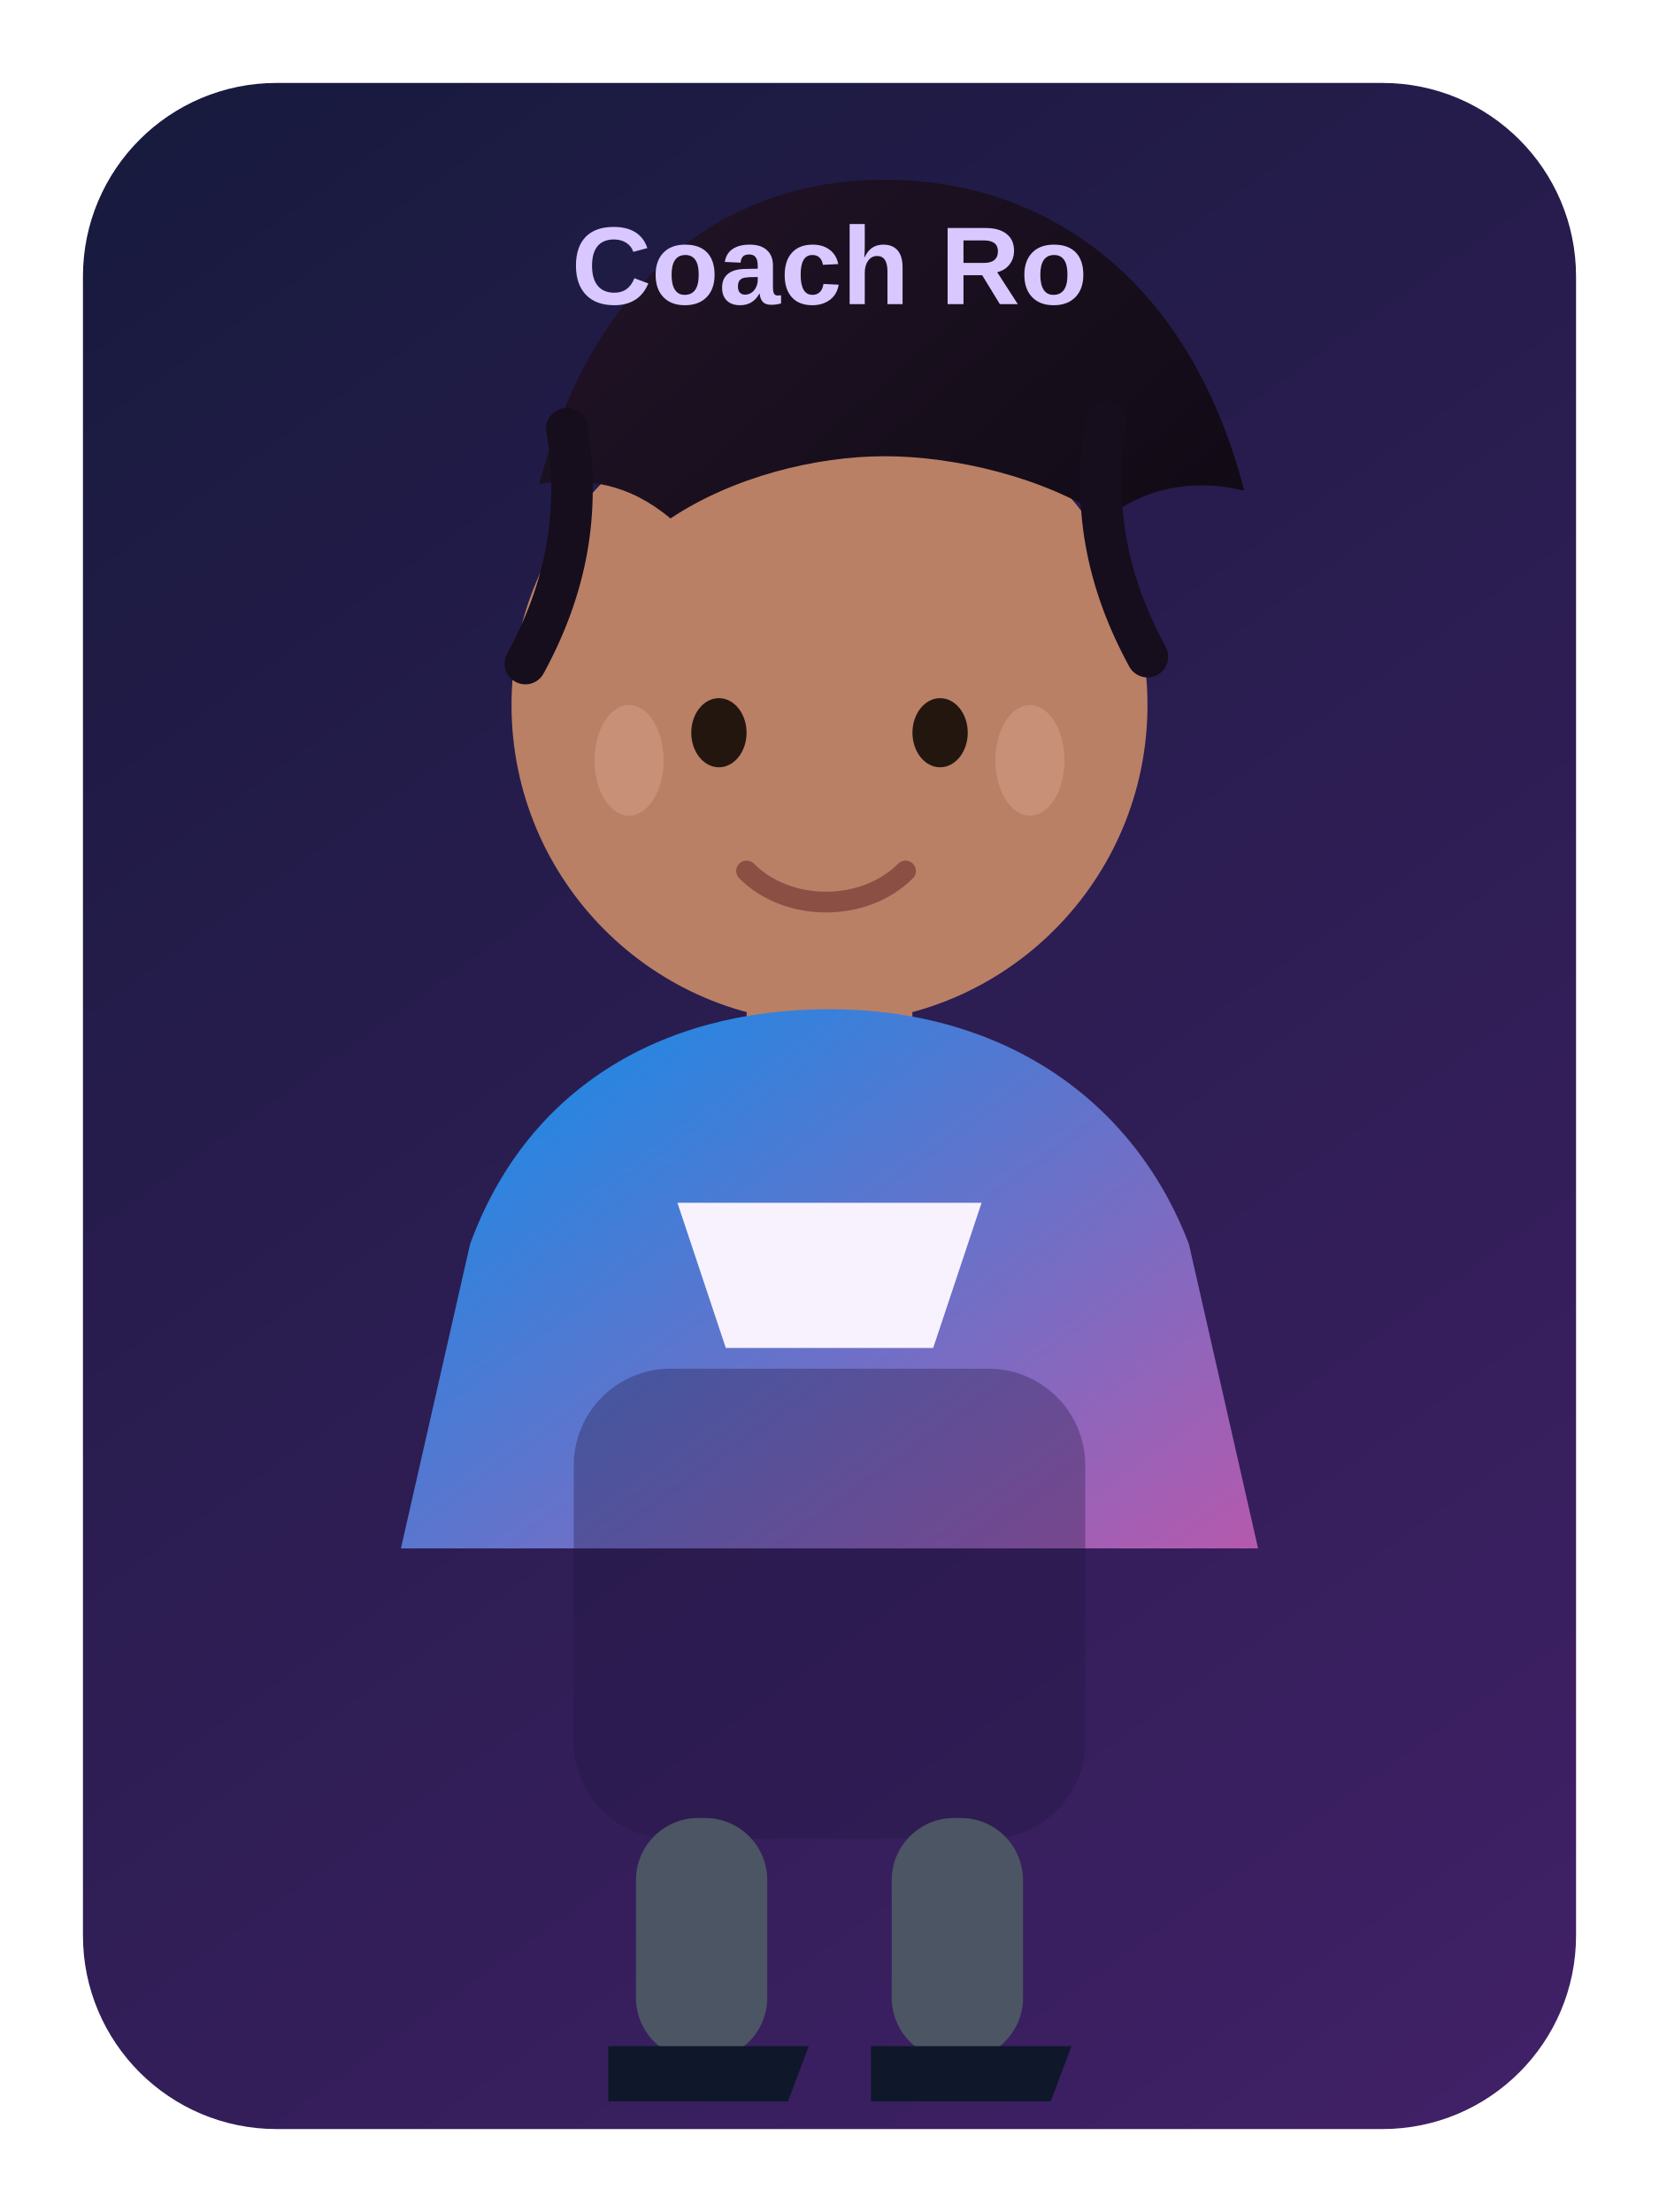
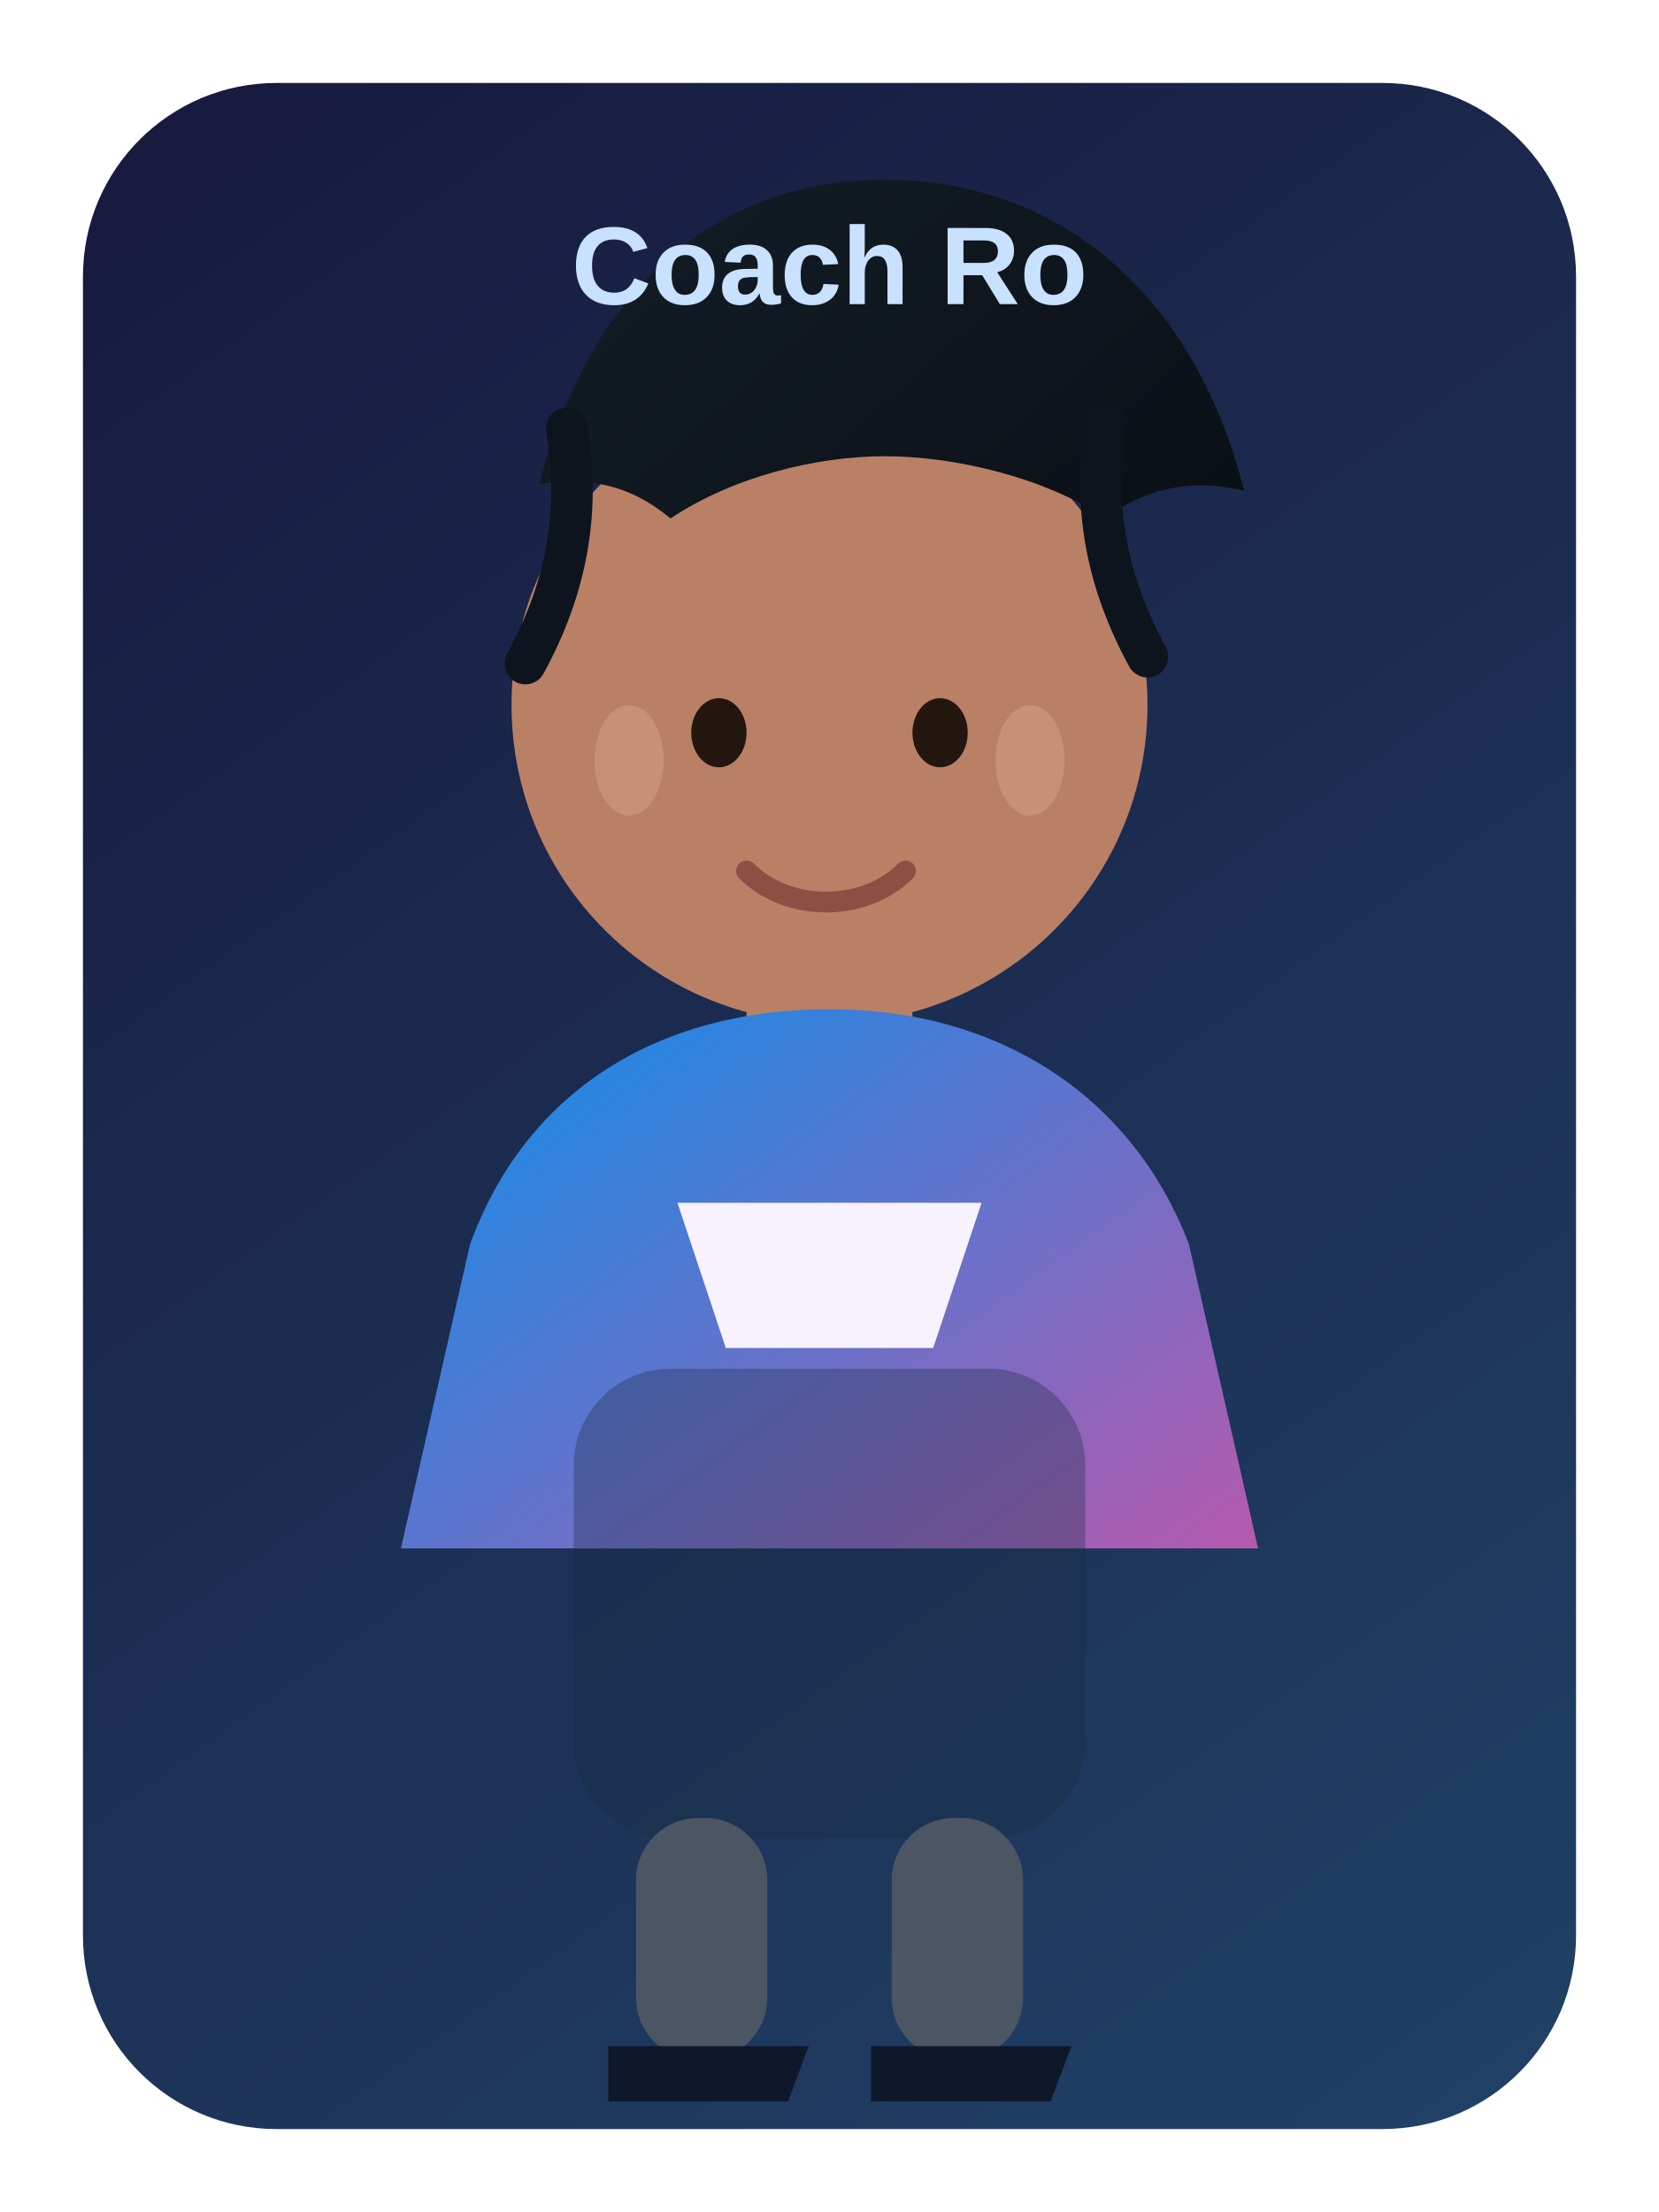
<svg xmlns="http://www.w3.org/2000/svg" width="240" height="320" viewBox="0 0 240 320" fill="none">
  <defs>
    <linearGradient id="bg" x1="20" y1="20" x2="220" y2="300" gradientUnits="userSpaceOnUse">
      <stop stop-color="#181a3e" />
-       <stop offset="1" stop-color="#402066" />
+       <stop offset="1" stop-color="#204066" />
    </linearGradient>
    <linearGradient id="hair" x1="73" y1="40" x2="170" y2="150" gradientUnits="userSpaceOnUse">
-       <stop stop-color="#201326" />
-       <stop offset="1" stop-color="#09060c" />
+       <stop stop-color="#131c26" />
+       <stop offset="1" stop-color="#06090c" />
    </linearGradient>
    <linearGradient id="jacket" x1="68" y1="150" x2="168" y2="288" gradientUnits="userSpaceOnUse">
      <stop stop-color="#178BE7" />
      <stop offset="1" stop-color="#ec4899" />
    </linearGradient>
  </defs>
  <rect x="12" y="12" width="216" height="296" rx="28" fill="url(#bg)" />
  <circle cx="120" cy="102" r="46" fill="#b98066" />
  <path d="M78 70c8-30 27-44 50-44s44 14 52 45c-8-2-15 0-20 4-9-6-22-9-32-9s-22 3-31 9c-6-5-12-6-19-5z" fill="url(#hair)" />
-   <path d="M76 96c6-11 8-22 6-34" stroke="#160d1d" stroke-width="6" stroke-linecap="round" />
-   <path d="M166 95c-6-11-8-22-6-34" stroke="#160d1d" stroke-width="6" stroke-linecap="round" />
+   <path d="M76 96c6-11 8-22 6-34" stroke="#0d141d" stroke-width="6" stroke-linecap="round" />
+   <path d="M166 95c-6-11-8-22-6-34" stroke="#0d141d" stroke-width="6" stroke-linecap="round" />
  <ellipse cx="104" cy="106" rx="4" ry="5" fill="#23160f" />
  <ellipse cx="136" cy="106" rx="4" ry="5" fill="#23160f" />
  <path d="M108 126c6 6 17 6 23 0" stroke="#8b4f44" stroke-width="3" stroke-linecap="round" />
  <ellipse cx="91" cy="110" rx="5" ry="8" fill="#d9a38b" opacity="0.45" />
  <ellipse cx="149" cy="110" rx="5" ry="8" fill="#d9a38b" opacity="0.45" />
  <rect x="108" y="138" width="24" height="18" rx="9" fill="#b98066" />
  <path d="M68 180c8-22 27-34 52-34 25 0 44 13 52 34l10 44H58l10-44z" fill="url(#jacket)" />
  <path d="M98 174h44l-7 21h-30z" fill="#f8f2ff" />
-   <rect x="83" y="198" width="74" height="68" rx="14" fill="#1f163f" opacity="0.33" />
+   <rect x="83" y="198" width="74" height="68" rx="14" fill="#16293f" opacity="0.33" />
  <rect x="92" y="263" width="19" height="35" rx="9" fill="#4b5563" />
  <rect x="129" y="263" width="19" height="35" rx="9" fill="#4b5563" />
  <path d="M88 296h29l-3 8H88z" fill="#0f172a" />
  <path d="M126 296h29l-3 8h-26z" fill="#0f172a" />
-   <text x="120" y="44" text-anchor="middle" fill="#d8c8ff" font-family="Segoe UI, Arial, sans-serif" font-size="16" font-weight="700">Coach Ro</text>
+   <text x="120" y="44" text-anchor="middle" fill="#c8e1ff" font-family="Segoe UI, Arial, sans-serif" font-size="16" font-weight="700">Coach Ro</text>
</svg>
